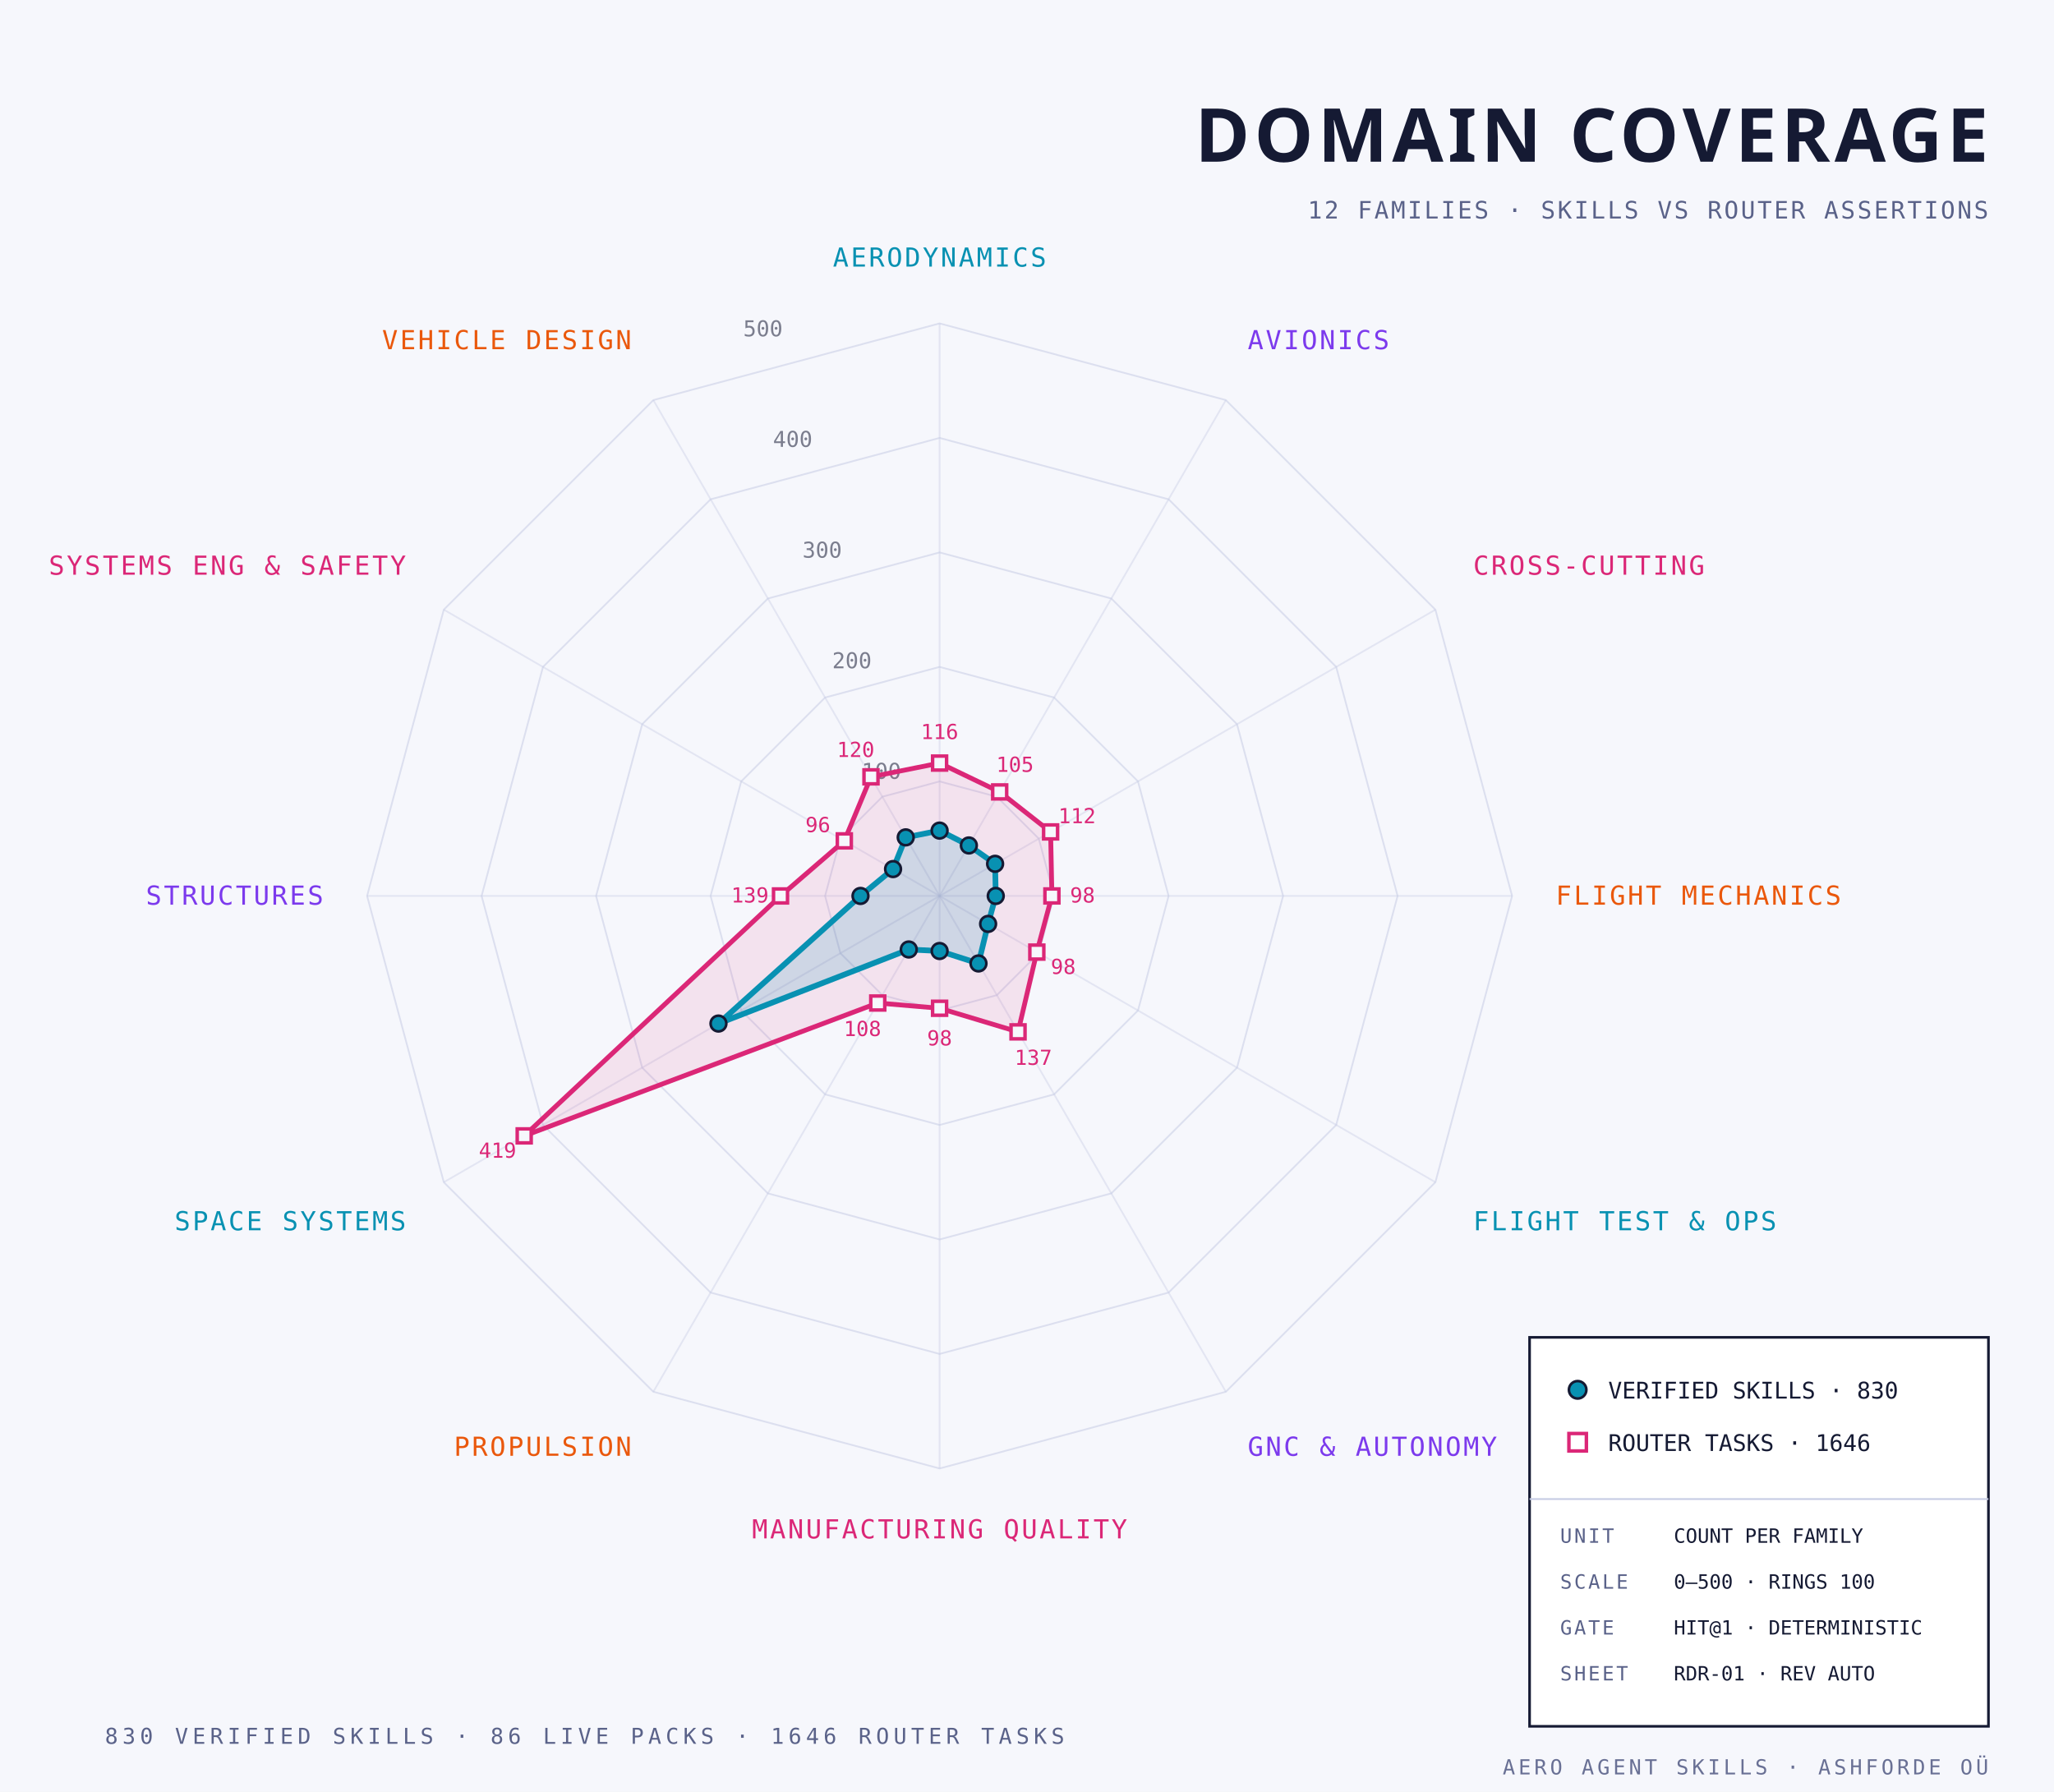
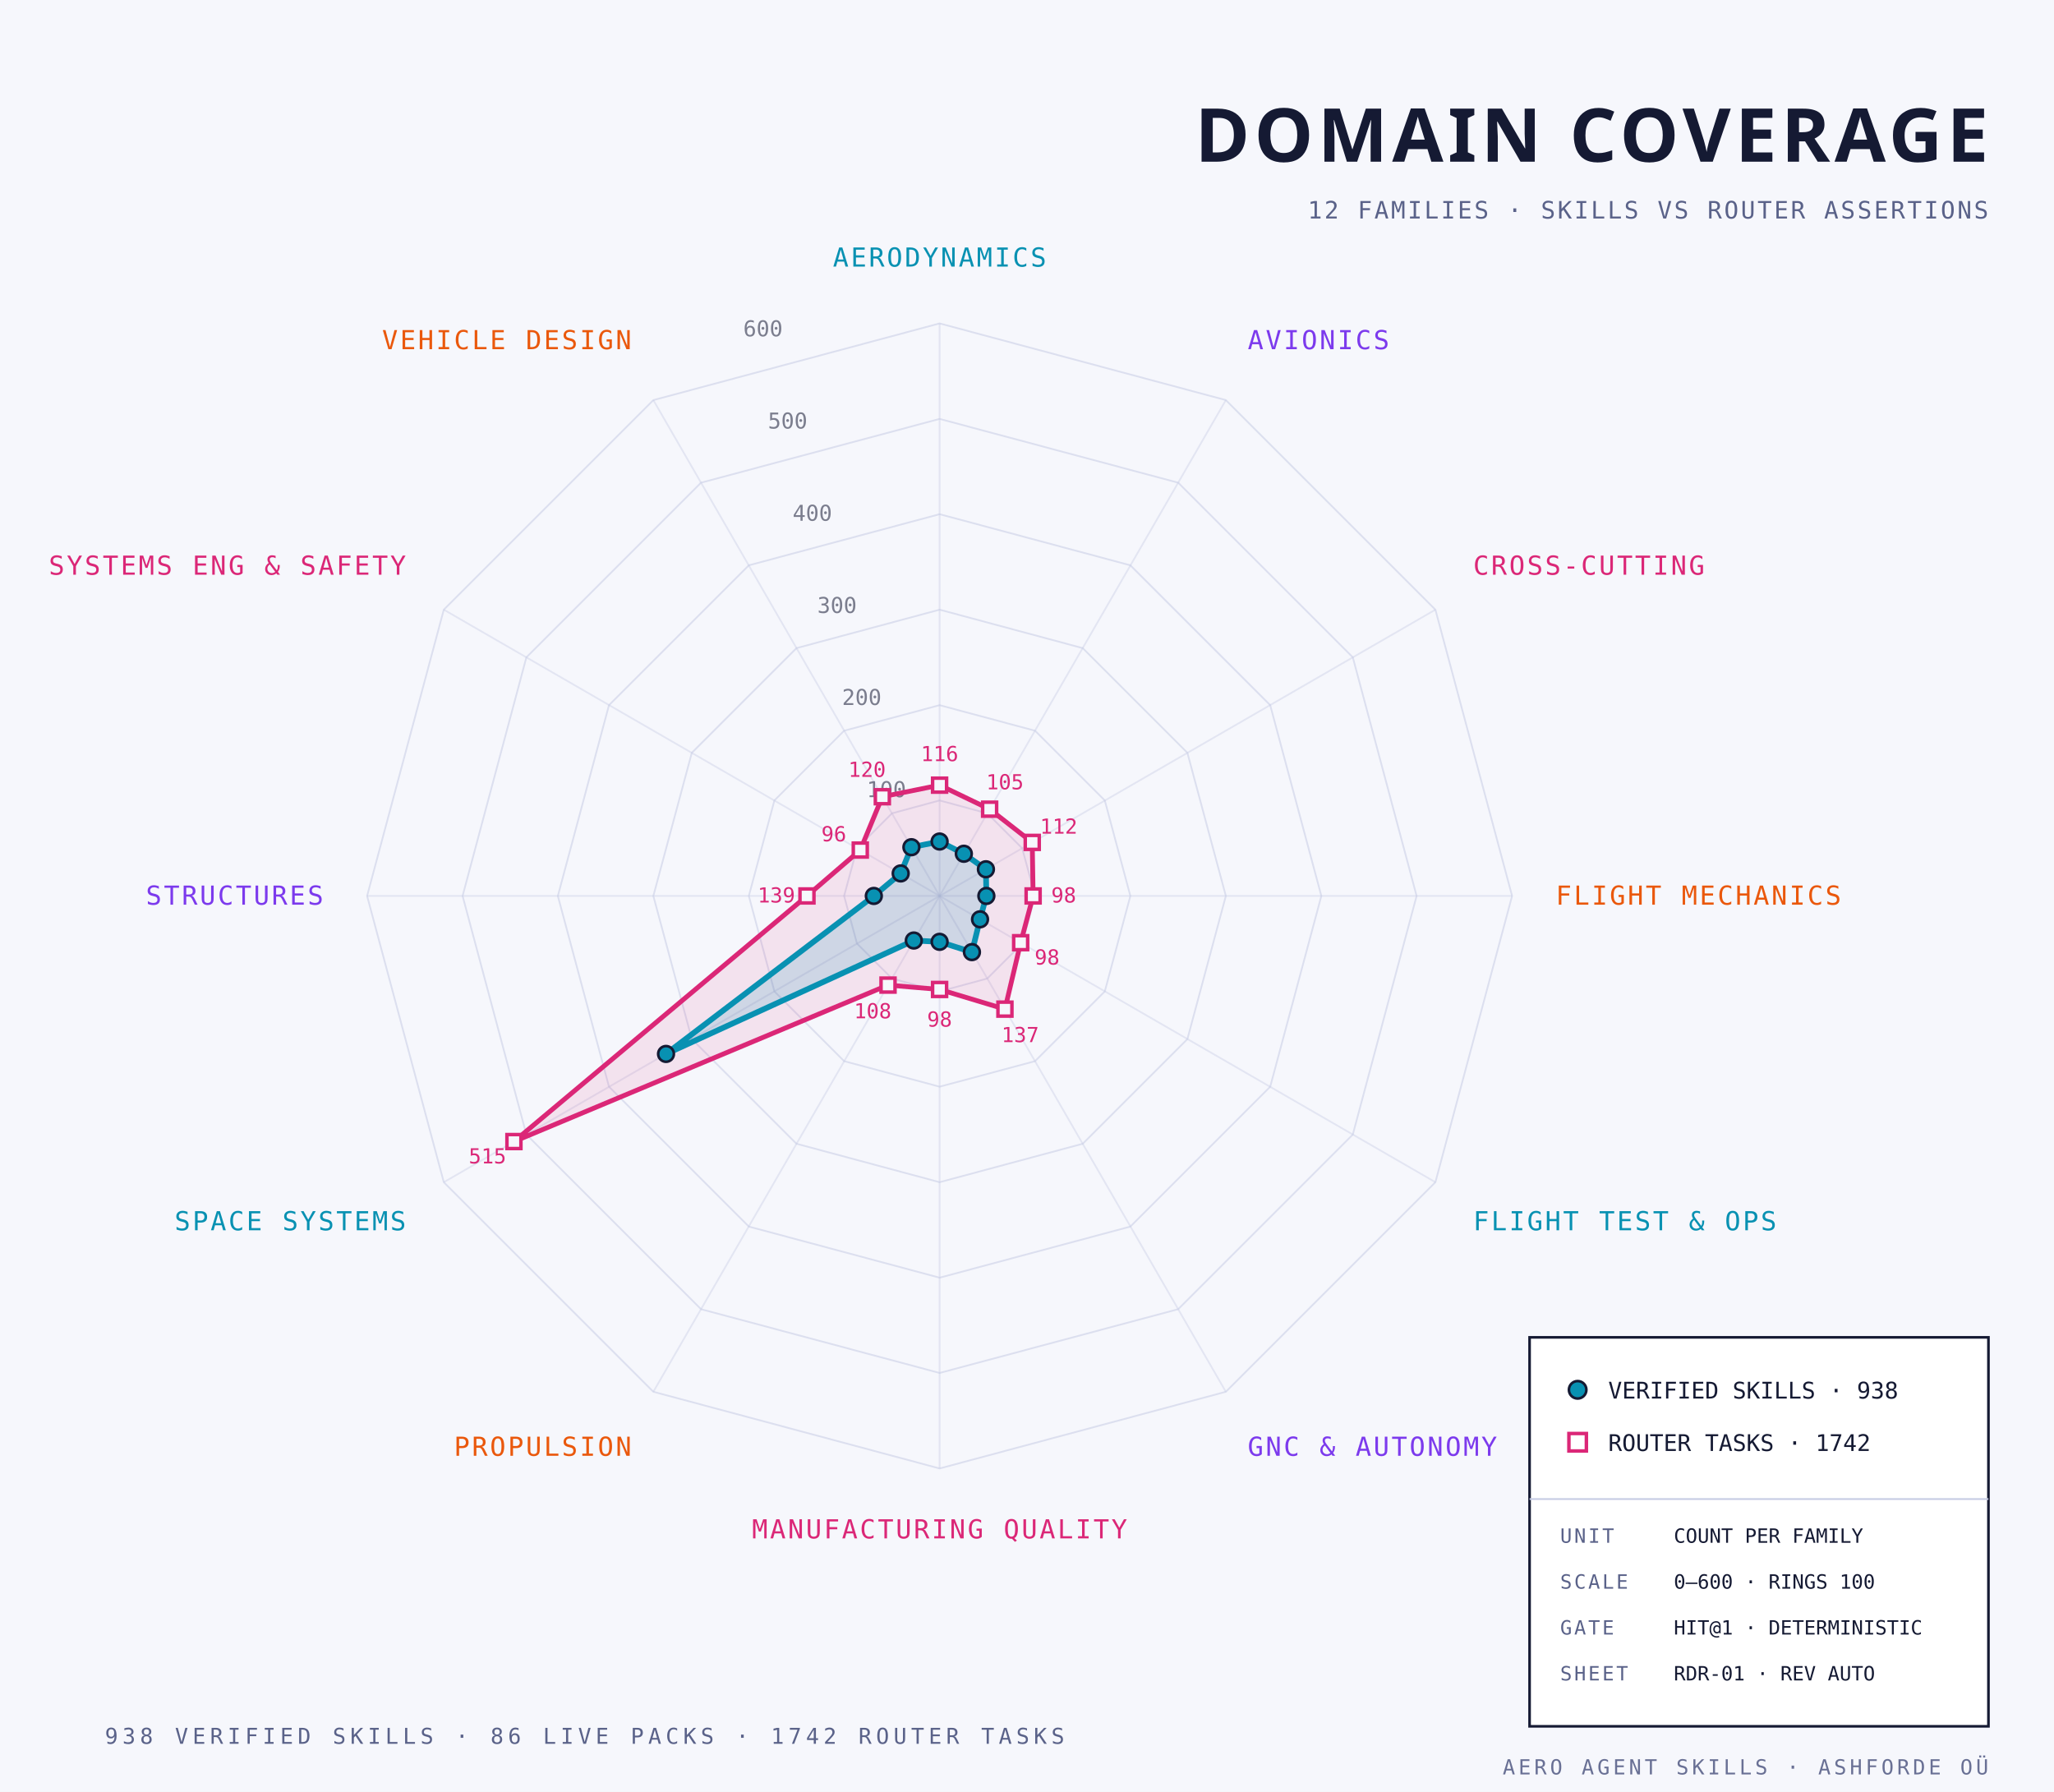
<svg xmlns="http://www.w3.org/2000/svg" width="940" height="820" viewBox="0 0 940 820">
  <style>
    .mono { font-family: "JetBrains Mono", "IBM Plex Mono", "Menlo", monospace; }
    .cond { font-family: "Barlow Condensed", "DIN Condensed", "Arial Narrow", sans-serif; font-weight: 700; text-transform: uppercase; }
    .serif { font-family: "Instrument Serif", Georgia, serif; font-style: italic; }
  </style>
  <rect width="940" height="820" fill="#f6f7fc" />
-   <polygon points="430.0,357.6 456.2,364.6 475.4,383.8 482.4,410.0 475.4,436.2 456.2,455.4 430.0,462.4 403.8,455.4 384.6,436.2 377.6,410.0 384.6,383.8 403.8,364.6" fill="none" stroke="#c6cce4" stroke-width="0.8" stroke-opacity="0.55" />
-   <polygon points="430.0,305.2 482.4,319.2 520.8,357.6 534.8,410.0 520.8,462.4 482.4,500.8 430.0,514.8 377.6,500.8 339.2,462.4 325.2,410.0 339.2,357.6 377.6,319.2" fill="none" stroke="#c6cce4" stroke-width="0.8" stroke-opacity="0.55" />
-   <polygon points="430.0,252.8 508.6,273.9 566.1,331.4 587.2,410.0 566.1,488.6 508.6,546.1 430.0,567.2 351.4,546.1 293.9,488.6 272.8,410.0 293.9,331.4 351.4,273.9" fill="none" stroke="#c6cce4" stroke-width="0.8" stroke-opacity="0.55" />
-   <polygon points="430.0,200.4 534.8,228.5 611.5,305.2 639.6,410.0 611.5,514.8 534.8,591.5 430.0,619.6 325.2,591.5 248.5,514.8 220.4,410.0 248.5,305.2 325.2,228.5" fill="none" stroke="#c6cce4" stroke-width="0.8" stroke-opacity="0.55" />
+   <polygon points="430.0,366.3 451.8,372.2 467.8,388.2 473.7,410.0 467.8,431.8 451.8,447.8 430.0,453.7 408.2,447.8 392.2,431.8 386.3,410.0 392.2,388.2 408.2,372.2" fill="none" stroke="#c6cce4" stroke-width="0.8" stroke-opacity="0.55" />
+   <polygon points="430.0,322.7 473.7,334.4 505.6,366.3 517.3,410.0 505.6,453.7 473.7,485.6 430.0,497.3 386.3,485.6 354.4,453.7 342.7,410.0 354.4,366.3 386.3,334.4" fill="none" stroke="#c6cce4" stroke-width="0.8" stroke-opacity="0.55" />
+   <polygon points="430.0,279.0 495.5,296.6 543.4,344.5 561.0,410.0 543.4,475.5 495.5,523.4 430.0,541.0 364.5,523.4 316.6,475.5 299.0,410.0 316.6,344.5 364.5,296.6" fill="none" stroke="#c6cce4" stroke-width="0.8" stroke-opacity="0.55" />
+   <polygon points="430.0,235.3 517.3,258.7 581.3,322.7 604.7,410.0 581.3,497.3 517.3,561.3 430.0,584.7 342.7,561.3 278.7,497.3 255.3,410.0 278.7,322.7 342.7,258.7" fill="none" stroke="#c6cce4" stroke-width="0.8" stroke-opacity="0.55" />
+   <polygon points="430.0,191.7 539.2,220.9 619.1,300.8 648.3,410.0 619.1,519.2 539.2,599.1 430.0,628.3 320.8,599.1 240.9,519.2 211.7,410.0 240.9,300.8 320.8,220.9" fill="none" stroke="#c6cce4" stroke-width="0.8" stroke-opacity="0.55" />
  <polygon points="430.0,148.0 561.0,183.1 656.9,279.0 692.0,410.0 656.9,541.0 561.0,636.9 430.0,672.0 299.0,636.9 203.1,541.0 168.0,410.0 203.1,279.0 299.0,183.1" fill="none" stroke="#c6cce4" stroke-width="0.8" stroke-opacity="0.55" />
  <line x1="430" y1="410" x2="430.0" y2="148.0" stroke="#c6cce4" stroke-width="0.8" stroke-opacity="0.4" />
  <line x1="430" y1="410" x2="561.0" y2="183.1" stroke="#c6cce4" stroke-width="0.8" stroke-opacity="0.4" />
  <line x1="430" y1="410" x2="656.9" y2="279.0" stroke="#c6cce4" stroke-width="0.8" stroke-opacity="0.4" />
  <line x1="430" y1="410" x2="692.0" y2="410.0" stroke="#c6cce4" stroke-width="0.8" stroke-opacity="0.4" />
  <line x1="430" y1="410" x2="656.9" y2="541.0" stroke="#c6cce4" stroke-width="0.8" stroke-opacity="0.4" />
  <line x1="430" y1="410" x2="561.0" y2="636.9" stroke="#c6cce4" stroke-width="0.8" stroke-opacity="0.4" />
  <line x1="430" y1="410" x2="430.0" y2="672.0" stroke="#c6cce4" stroke-width="0.8" stroke-opacity="0.4" />
  <line x1="430" y1="410" x2="299.0" y2="636.9" stroke="#c6cce4" stroke-width="0.8" stroke-opacity="0.4" />
  <line x1="430" y1="410" x2="203.1" y2="541.0" stroke="#c6cce4" stroke-width="0.8" stroke-opacity="0.4" />
  <line x1="430" y1="410" x2="168.0" y2="410.0" stroke="#c6cce4" stroke-width="0.8" stroke-opacity="0.4" />
  <line x1="430" y1="410" x2="203.1" y2="279.0" stroke="#c6cce4" stroke-width="0.8" stroke-opacity="0.4" />
  <line x1="430" y1="410" x2="299.0" y2="183.1" stroke="#c6cce4" stroke-width="0.8" stroke-opacity="0.4" />
-   <text class="mono" x="412.4" y="356.4" text-anchor="end" font-size="10" fill="#151a33" opacity="0.55">100</text>
-   <text class="mono" x="398.9" y="305.8" text-anchor="end" font-size="10" fill="#151a33" opacity="0.55">200</text>
-   <text class="mono" x="385.3" y="255.2" text-anchor="end" font-size="10" fill="#151a33" opacity="0.55">300</text>
-   <text class="mono" x="371.8" y="204.5" text-anchor="end" font-size="10" fill="#151a33" opacity="0.55">400</text>
-   <text class="mono" x="358.2" y="153.9" text-anchor="end" font-size="10" fill="#151a33" opacity="0.55">500</text>
+   <text class="mono" x="414.7" y="364.8" text-anchor="end" font-size="10" fill="#151a33" opacity="0.55">100</text>
+   <text class="mono" x="403.4" y="322.6" text-anchor="end" font-size="10" fill="#151a33" opacity="0.55">200</text>
+   <text class="mono" x="392.1" y="280.5" text-anchor="end" font-size="10" fill="#151a33" opacity="0.55">300</text>
+   <text class="mono" x="380.8" y="238.3" text-anchor="end" font-size="10" fill="#151a33" opacity="0.55">400</text>
+   <text class="mono" x="369.5" y="196.1" text-anchor="end" font-size="10" fill="#151a33" opacity="0.55">500</text>
+   <text class="mono" x="358.2" y="153.9" text-anchor="end" font-size="10" fill="#151a33" opacity="0.55">600</text>
  <text class="mono" x="430.0" y="122.0" text-anchor="middle" font-size="12" fill="#0891b2" letter-spacing="1">AERODYNAMICS</text>
  <text class="mono" x="571.0" y="159.8" text-anchor="start" font-size="12" fill="#7c3aed" letter-spacing="1">AVIONICS</text>
  <text class="mono" x="674.2" y="263.0" text-anchor="start" font-size="12" fill="#db2777" letter-spacing="1">CROSS-CUTTING</text>
  <text class="mono" x="712.0" y="414.0" text-anchor="start" font-size="12" fill="#ea580c" letter-spacing="1">FLIGHT MECHANICS</text>
  <text class="mono" x="674.2" y="563.0" text-anchor="start" font-size="12" fill="#0891b2" letter-spacing="1">FLIGHT TEST &amp; OPS</text>
  <text class="mono" x="571.0" y="666.2" text-anchor="start" font-size="12" fill="#7c3aed" letter-spacing="1">GNC &amp; AUTONOMY</text>
  <text class="mono" x="430.0" y="704.0" text-anchor="middle" font-size="12" fill="#db2777" letter-spacing="1">MANUFACTURING QUALITY</text>
  <text class="mono" x="289.0" y="666.2" text-anchor="end" font-size="12" fill="#ea580c" letter-spacing="1">PROPULSION</text>
  <text class="mono" x="185.8" y="563.0" text-anchor="end" font-size="12" fill="#0891b2" letter-spacing="1">SPACE SYSTEMS</text>
  <text class="mono" x="148.0" y="414.0" text-anchor="end" font-size="12" fill="#7c3aed" letter-spacing="1">STRUCTURES</text>
  <text class="mono" x="185.8" y="263.0" text-anchor="end" font-size="12" fill="#db2777" letter-spacing="1">SYSTEMS ENG &amp; SAFETY</text>
  <text class="mono" x="289.0" y="159.8" text-anchor="end" font-size="12" fill="#ea580c" letter-spacing="1">VEHICLE DESIGN</text>
-   <polygon points="430.0,349.2 457.5,362.4 480.8,380.7 481.4,410.0 474.5,435.7 465.9,472.2 430.0,461.4 401.7,459.0 239.9,519.8 357.2,410.0 386.4,384.8 398.6,355.5" fill="#db2777" fill-opacity="0.10" stroke="#db2777" stroke-width="2.2" />
-   <rect x="426.8" y="346.0" width="6.4" height="6.4" fill="#f6f7fc" stroke="#db2777" stroke-width="1.6" />
-   <rect x="454.3" y="359.2" width="6.4" height="6.4" fill="#f6f7fc" stroke="#db2777" stroke-width="1.6" />
-   <rect x="477.6" y="377.5" width="6.4" height="6.4" fill="#f6f7fc" stroke="#db2777" stroke-width="1.6" />
-   <rect x="478.2" y="406.8" width="6.4" height="6.4" fill="#f6f7fc" stroke="#db2777" stroke-width="1.6" />
-   <rect x="471.3" y="432.5" width="6.4" height="6.4" fill="#f6f7fc" stroke="#db2777" stroke-width="1.6" />
-   <rect x="462.7" y="469.0" width="6.4" height="6.4" fill="#f6f7fc" stroke="#db2777" stroke-width="1.6" />
-   <rect x="426.8" y="458.2" width="6.4" height="6.4" fill="#f6f7fc" stroke="#db2777" stroke-width="1.6" />
-   <rect x="398.5" y="455.8" width="6.4" height="6.4" fill="#f6f7fc" stroke="#db2777" stroke-width="1.6" />
-   <rect x="236.7" y="516.6" width="6.4" height="6.4" fill="#f6f7fc" stroke="#db2777" stroke-width="1.6" />
-   <rect x="354.0" y="406.8" width="6.4" height="6.4" fill="#f6f7fc" stroke="#db2777" stroke-width="1.6" />
-   <rect x="383.2" y="381.6" width="6.4" height="6.4" fill="#f6f7fc" stroke="#db2777" stroke-width="1.6" />
-   <rect x="395.4" y="352.3" width="6.4" height="6.4" fill="#f6f7fc" stroke="#db2777" stroke-width="1.6" />
-   <polygon points="430.0,380.1 443.4,386.9 455.4,395.3 455.7,410.0 452.2,422.8 447.8,440.9 430.0,435.2 415.9,434.5 328.8,468.4 393.8,410.0 408.7,397.7 414.5,383.2" fill="#0891b2" fill-opacity="0.16" stroke="#0891b2" stroke-width="2.6" />
-   <circle cx="430.0" cy="380.1" r="3.6" fill="#0891b2" stroke="#151a33" stroke-width="1.2" />
-   <circle cx="443.4" cy="386.9" r="3.6" fill="#0891b2" stroke="#151a33" stroke-width="1.2" />
-   <circle cx="455.4" cy="395.3" r="3.6" fill="#0891b2" stroke="#151a33" stroke-width="1.2" />
-   <circle cx="455.7" cy="410.0" r="3.6" fill="#0891b2" stroke="#151a33" stroke-width="1.2" />
-   <circle cx="452.2" cy="422.8" r="3.6" fill="#0891b2" stroke="#151a33" stroke-width="1.2" />
-   <circle cx="447.8" cy="440.9" r="3.6" fill="#0891b2" stroke="#151a33" stroke-width="1.2" />
-   <circle cx="430.0" cy="435.2" r="3.6" fill="#0891b2" stroke="#151a33" stroke-width="1.2" />
-   <circle cx="415.9" cy="434.5" r="3.6" fill="#0891b2" stroke="#151a33" stroke-width="1.2" />
-   <circle cx="328.8" cy="468.4" r="3.6" fill="#0891b2" stroke="#151a33" stroke-width="1.2" />
-   <circle cx="393.8" cy="410.0" r="3.6" fill="#0891b2" stroke="#151a33" stroke-width="1.2" />
-   <circle cx="408.7" cy="397.7" r="3.6" fill="#0891b2" stroke="#151a33" stroke-width="1.2" />
-   <circle cx="414.5" cy="383.2" r="3.6" fill="#0891b2" stroke="#151a33" stroke-width="1.2" />
-   <text class="mono" x="430.0" y="338.2" text-anchor="middle" font-size="9.5" fill="#db2777">116</text>
-   <text class="mono" x="464.5" y="353.2" text-anchor="middle" font-size="9.5" fill="#db2777">105</text>
-   <text class="mono" x="492.9" y="376.7" text-anchor="middle" font-size="9.5" fill="#db2777">112</text>
-   <text class="mono" x="495.4" y="413.0" text-anchor="middle" font-size="9.5" fill="#db2777">98</text>
-   <text class="mono" x="486.6" y="445.7" text-anchor="middle" font-size="9.5" fill="#db2777">98</text>
-   <text class="mono" x="472.9" y="487.3" text-anchor="middle" font-size="9.5" fill="#db2777">137</text>
-   <text class="mono" x="430.0" y="478.4" text-anchor="middle" font-size="9.5" fill="#db2777">98</text>
-   <text class="mono" x="394.7" y="474.1" text-anchor="middle" font-size="9.5" fill="#db2777">108</text>
-   <text class="mono" x="227.7" y="529.8" text-anchor="middle" font-size="9.5" fill="#db2777">419</text>
-   <text class="mono" x="343.2" y="413.0" text-anchor="middle" font-size="9.5" fill="#db2777">139</text>
-   <text class="mono" x="374.3" y="380.8" text-anchor="middle" font-size="9.5" fill="#db2777">96</text>
-   <text class="mono" x="391.6" y="346.4" text-anchor="middle" font-size="9.5" fill="#db2777">120</text>
+   <polygon points="430.0,359.3 452.9,370.3 472.4,385.5 472.8,410.0 467.1,431.4 459.9,461.8 430.0,452.8 406.4,450.8 235.2,522.4 369.3,410.0 393.7,389.0 403.8,364.6" fill="#db2777" fill-opacity="0.10" stroke="#db2777" stroke-width="2.2" />
+   <rect x="426.8" y="356.1" width="6.4" height="6.4" fill="#f6f7fc" stroke="#db2777" stroke-width="1.6" />
+   <rect x="449.7" y="367.1" width="6.4" height="6.4" fill="#f6f7fc" stroke="#db2777" stroke-width="1.6" />
+   <rect x="469.2" y="382.3" width="6.4" height="6.4" fill="#f6f7fc" stroke="#db2777" stroke-width="1.6" />
+   <rect x="469.6" y="406.8" width="6.4" height="6.4" fill="#f6f7fc" stroke="#db2777" stroke-width="1.6" />
+   <rect x="463.9" y="428.2" width="6.4" height="6.4" fill="#f6f7fc" stroke="#db2777" stroke-width="1.6" />
+   <rect x="456.7" y="458.6" width="6.4" height="6.4" fill="#f6f7fc" stroke="#db2777" stroke-width="1.6" />
+   <rect x="426.8" y="449.6" width="6.4" height="6.4" fill="#f6f7fc" stroke="#db2777" stroke-width="1.6" />
+   <rect x="403.2" y="447.6" width="6.4" height="6.4" fill="#f6f7fc" stroke="#db2777" stroke-width="1.6" />
+   <rect x="232.0" y="519.2" width="6.4" height="6.4" fill="#f6f7fc" stroke="#db2777" stroke-width="1.6" />
+   <rect x="366.1" y="406.8" width="6.4" height="6.4" fill="#f6f7fc" stroke="#db2777" stroke-width="1.6" />
+   <rect x="390.5" y="385.8" width="6.4" height="6.4" fill="#f6f7fc" stroke="#db2777" stroke-width="1.6" />
+   <rect x="400.6" y="361.4" width="6.4" height="6.4" fill="#f6f7fc" stroke="#db2777" stroke-width="1.6" />
+   <polygon points="430.0,385.1 441.1,390.7 451.2,397.8 451.4,410.0 448.5,420.7 444.8,435.7 430.0,431.0 418.2,430.4 304.8,482.3 399.9,410.0 412.2,399.7 417.1,387.7" fill="#0891b2" fill-opacity="0.16" stroke="#0891b2" stroke-width="2.6" />
+   <circle cx="430.0" cy="385.1" r="3.6" fill="#0891b2" stroke="#151a33" stroke-width="1.2" />
+   <circle cx="441.1" cy="390.7" r="3.6" fill="#0891b2" stroke="#151a33" stroke-width="1.2" />
+   <circle cx="451.2" cy="397.8" r="3.6" fill="#0891b2" stroke="#151a33" stroke-width="1.2" />
+   <circle cx="451.4" cy="410.0" r="3.6" fill="#0891b2" stroke="#151a33" stroke-width="1.2" />
+   <circle cx="448.5" cy="420.7" r="3.6" fill="#0891b2" stroke="#151a33" stroke-width="1.2" />
+   <circle cx="444.8" cy="435.7" r="3.6" fill="#0891b2" stroke="#151a33" stroke-width="1.2" />
+   <circle cx="430.0" cy="431.0" r="3.6" fill="#0891b2" stroke="#151a33" stroke-width="1.2" />
+   <circle cx="418.2" cy="430.4" r="3.6" fill="#0891b2" stroke="#151a33" stroke-width="1.2" />
+   <circle cx="304.8" cy="482.3" r="3.6" fill="#0891b2" stroke="#151a33" stroke-width="1.2" />
+   <circle cx="399.9" cy="410.0" r="3.6" fill="#0891b2" stroke="#151a33" stroke-width="1.2" />
+   <circle cx="412.2" cy="399.7" r="3.6" fill="#0891b2" stroke="#151a33" stroke-width="1.2" />
+   <circle cx="417.1" cy="387.7" r="3.6" fill="#0891b2" stroke="#151a33" stroke-width="1.2" />
+   <text class="mono" x="430.0" y="348.3" text-anchor="middle" font-size="9.5" fill="#db2777">116</text>
+   <text class="mono" x="459.9" y="361.2" text-anchor="middle" font-size="9.5" fill="#db2777">105</text>
+   <text class="mono" x="484.5" y="381.5" text-anchor="middle" font-size="9.5" fill="#db2777">112</text>
+   <text class="mono" x="486.8" y="413.0" text-anchor="middle" font-size="9.5" fill="#db2777">98</text>
+   <text class="mono" x="479.2" y="441.4" text-anchor="middle" font-size="9.5" fill="#db2777">98</text>
+   <text class="mono" x="466.9" y="476.9" text-anchor="middle" font-size="9.5" fill="#db2777">137</text>
+   <text class="mono" x="430.0" y="469.8" text-anchor="middle" font-size="9.5" fill="#db2777">98</text>
+   <text class="mono" x="399.4" y="466.0" text-anchor="middle" font-size="9.5" fill="#db2777">108</text>
+   <text class="mono" x="223.1" y="532.4" text-anchor="middle" font-size="9.5" fill="#db2777">515</text>
+   <text class="mono" x="355.3" y="413.0" text-anchor="middle" font-size="9.5" fill="#db2777">139</text>
+   <text class="mono" x="381.6" y="385.0" text-anchor="middle" font-size="9.5" fill="#db2777">96</text>
+   <text class="mono" x="396.8" y="355.5" text-anchor="middle" font-size="9.5" fill="#db2777">120</text>
  <text class="cond" x="910.0" y="74.0" text-anchor="end" font-size="34" fill="#151a33" letter-spacing="2">DOMAIN COVERAGE</text>
  <text class="mono" x="910.0" y="100.0" text-anchor="end" font-size="11" fill="#5a6289" letter-spacing="1">12 FAMILIES · SKILLS VS ROUTER ASSERTIONS</text>
  <rect x="700" y="612" width="210" height="178" fill="#ffffff" stroke="#151a33" stroke-width="1.2" />
  <line x1="700" y1="686" x2="910" y2="686" stroke="#c6cce4" stroke-width="0.8" />
  <circle cx="722" cy="636" r="4" fill="#0891b2" stroke="#151a33" stroke-width="1.2" />
-   <text class="mono" x="736.0" y="640.0" text-anchor="start" font-size="10.5" fill="#151a33">VERIFIED SKILLS · 830</text>
+   <text class="mono" x="736.0" y="640.0" text-anchor="start" font-size="10.5" fill="#151a33">VERIFIED SKILLS · 938</text>
  <rect x="718" y="656" width="8" height="8" fill="none" stroke="#db2777" stroke-width="1.6" />
-   <text class="mono" x="736.0" y="664.0" text-anchor="start" font-size="10.5" fill="#151a33">ROUTER TASKS · 1646</text>
+   <text class="mono" x="736.0" y="664.0" text-anchor="start" font-size="10.5" fill="#151a33">ROUTER TASKS · 1742</text>
  <text class="mono" x="714.0" y="706.0" text-anchor="start" font-size="9" fill="#5a6289" letter-spacing="1">UNIT</text>
  <text class="mono" x="766.0" y="706.0" text-anchor="start" font-size="9" fill="#151a33">COUNT PER FAMILY</text>
  <text class="mono" x="714.0" y="727.0" text-anchor="start" font-size="9" fill="#5a6289" letter-spacing="1">SCALE</text>
-   <text class="mono" x="766.0" y="727.0" text-anchor="start" font-size="9" fill="#151a33">0–500 · RINGS 100</text>
+   <text class="mono" x="766.0" y="727.0" text-anchor="start" font-size="9" fill="#151a33">0–600 · RINGS 100</text>
  <text class="mono" x="714.0" y="748.0" text-anchor="start" font-size="9" fill="#5a6289" letter-spacing="1">GATE</text>
  <text class="mono" x="766.0" y="748.0" text-anchor="start" font-size="9" fill="#151a33">HIT@1 · DETERMINISTIC</text>
  <text class="mono" x="714.0" y="769.0" text-anchor="start" font-size="9" fill="#5a6289" letter-spacing="1">SHEET</text>
  <text class="mono" x="766.0" y="769.0" text-anchor="start" font-size="9" fill="#151a33">RDR-01 · REV AUTO</text>
-   <text class="mono" x="48.0" y="798.0" text-anchor="start" font-size="10" fill="#5a6289" letter-spacing="2">830 VERIFIED SKILLS · 86 LIVE PACKS · 1646 ROUTER TASKS</text>
+   <text class="mono" x="48.0" y="798.0" text-anchor="start" font-size="10" fill="#5a6289" letter-spacing="2">938 VERIFIED SKILLS · 86 LIVE PACKS · 1742 ROUTER TASKS</text>
  <text class="mono" x="910.0" y="812.0" text-anchor="end" font-size="9.5" fill="#5a6289" letter-spacing="1.5" opacity="0.9">AERO AGENT SKILLS · ASHFORDE OÜ</text>
</svg>
